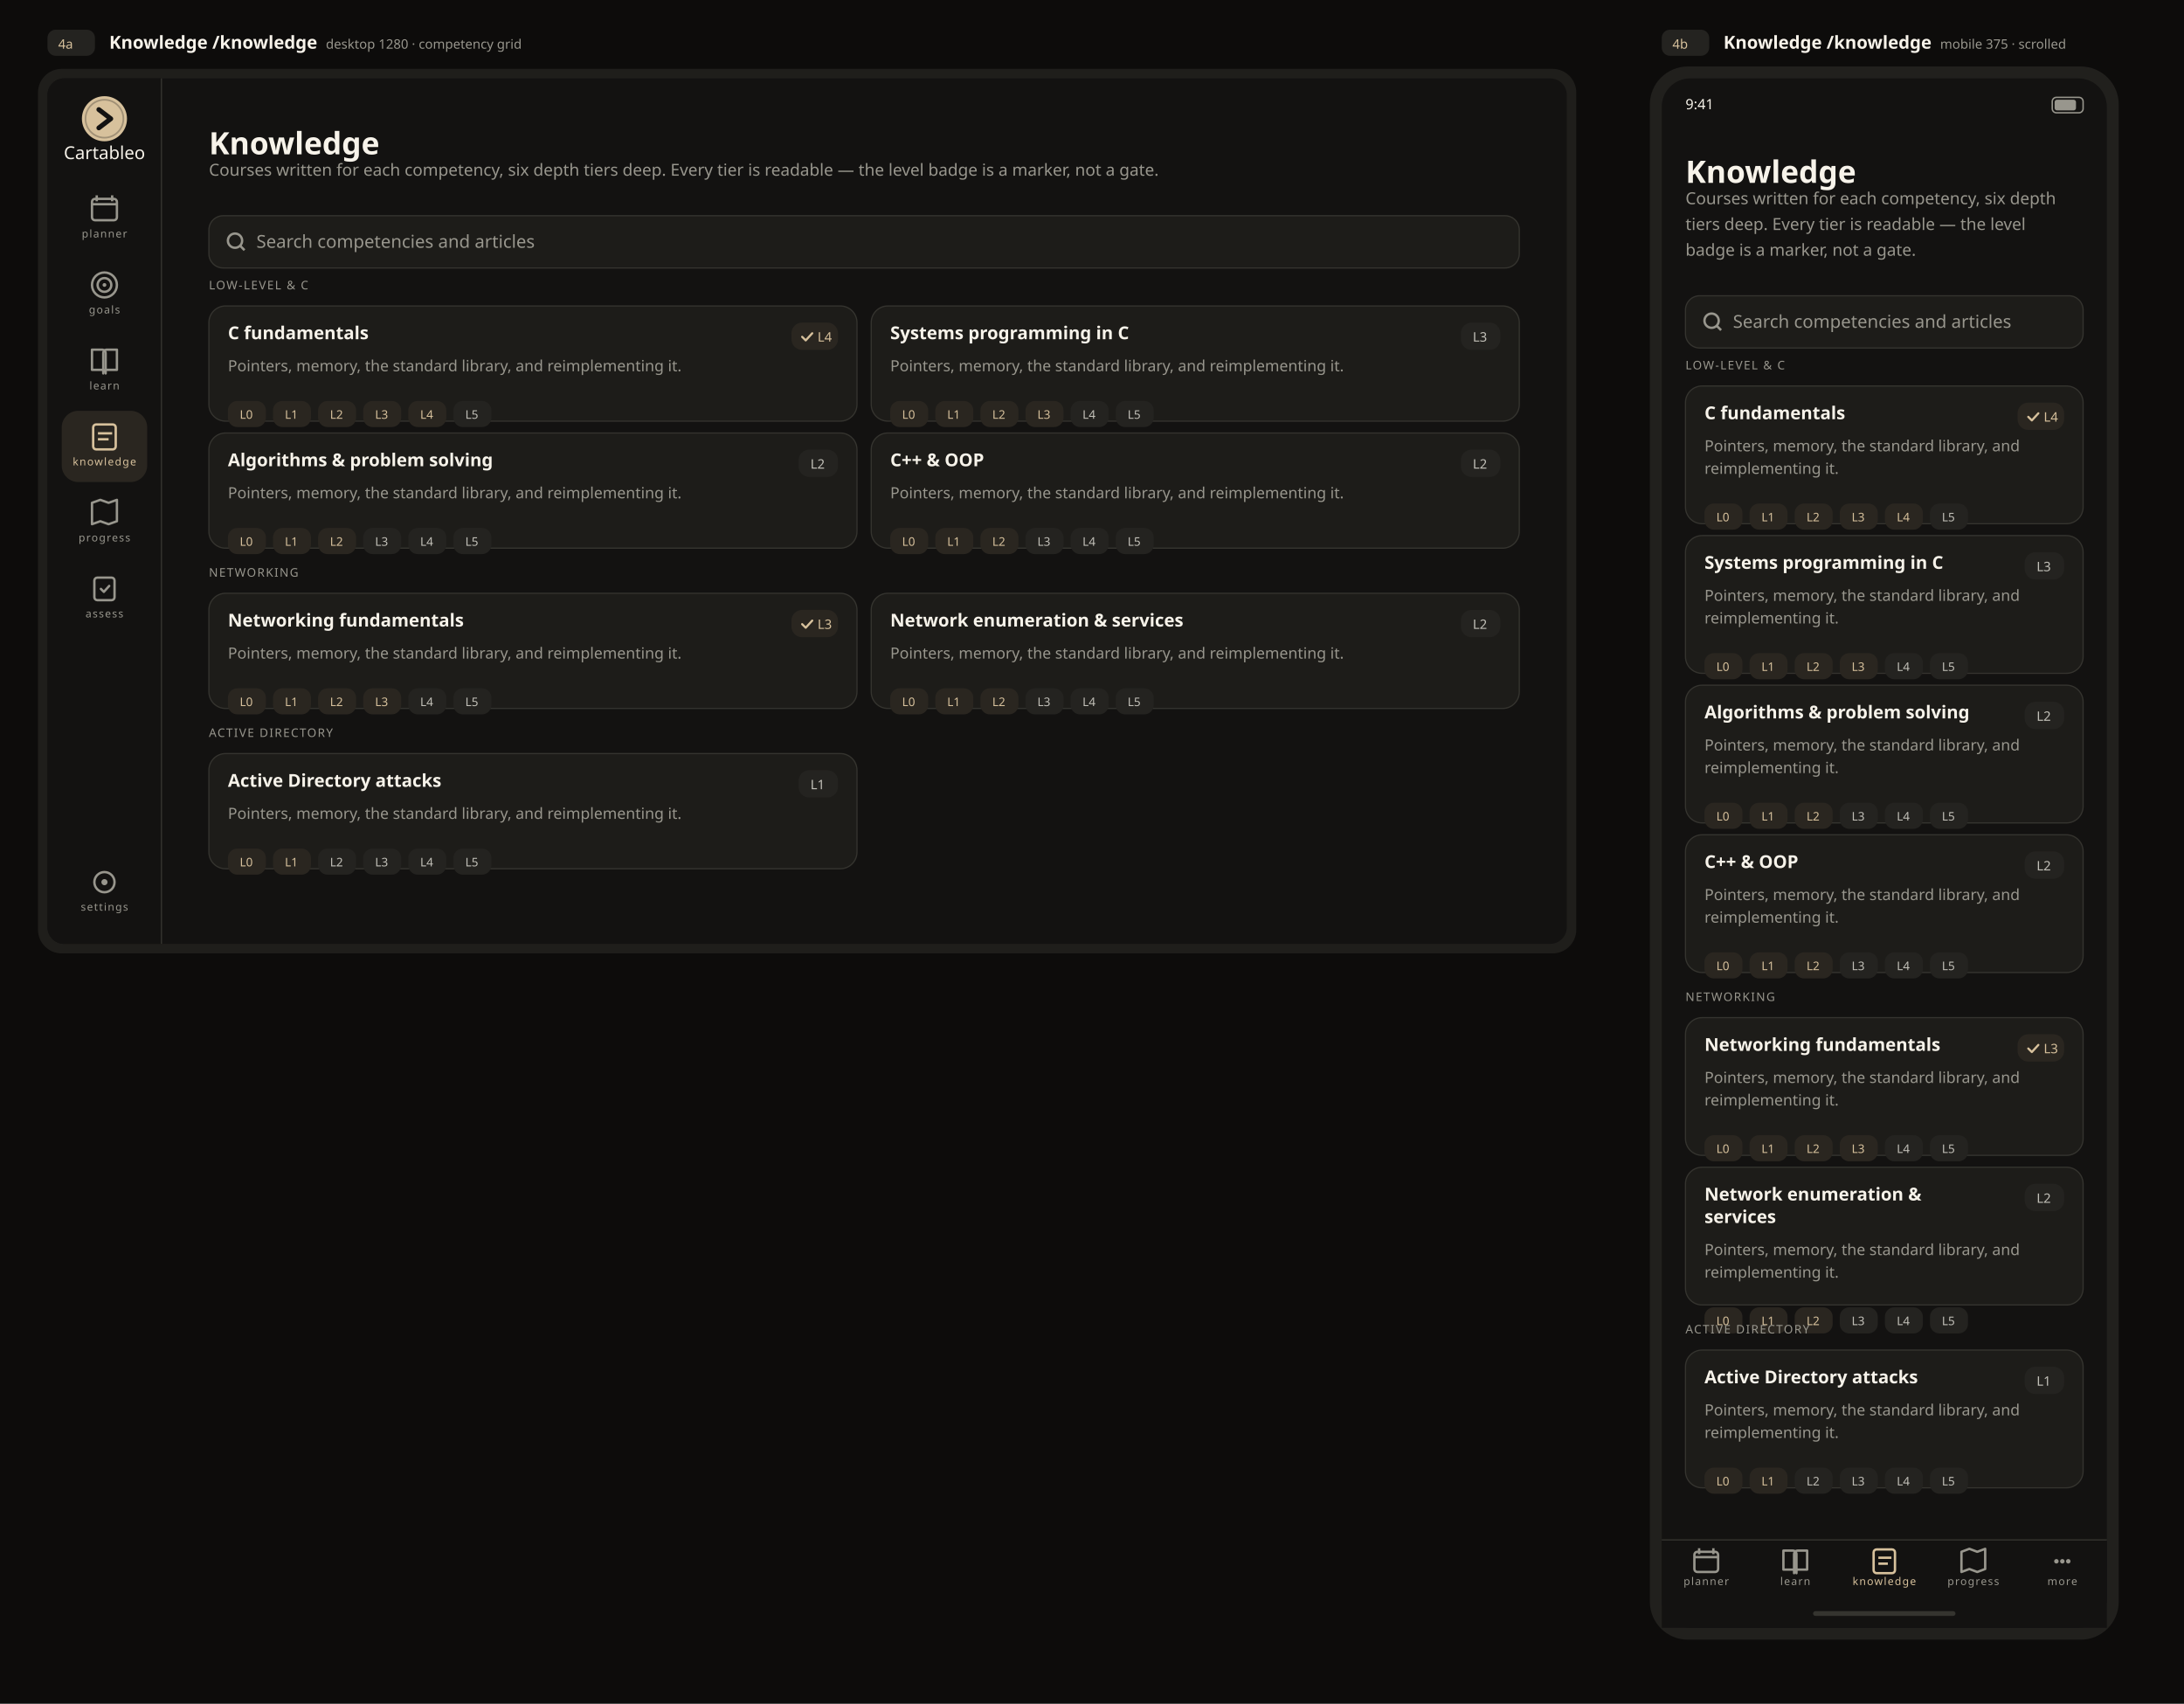
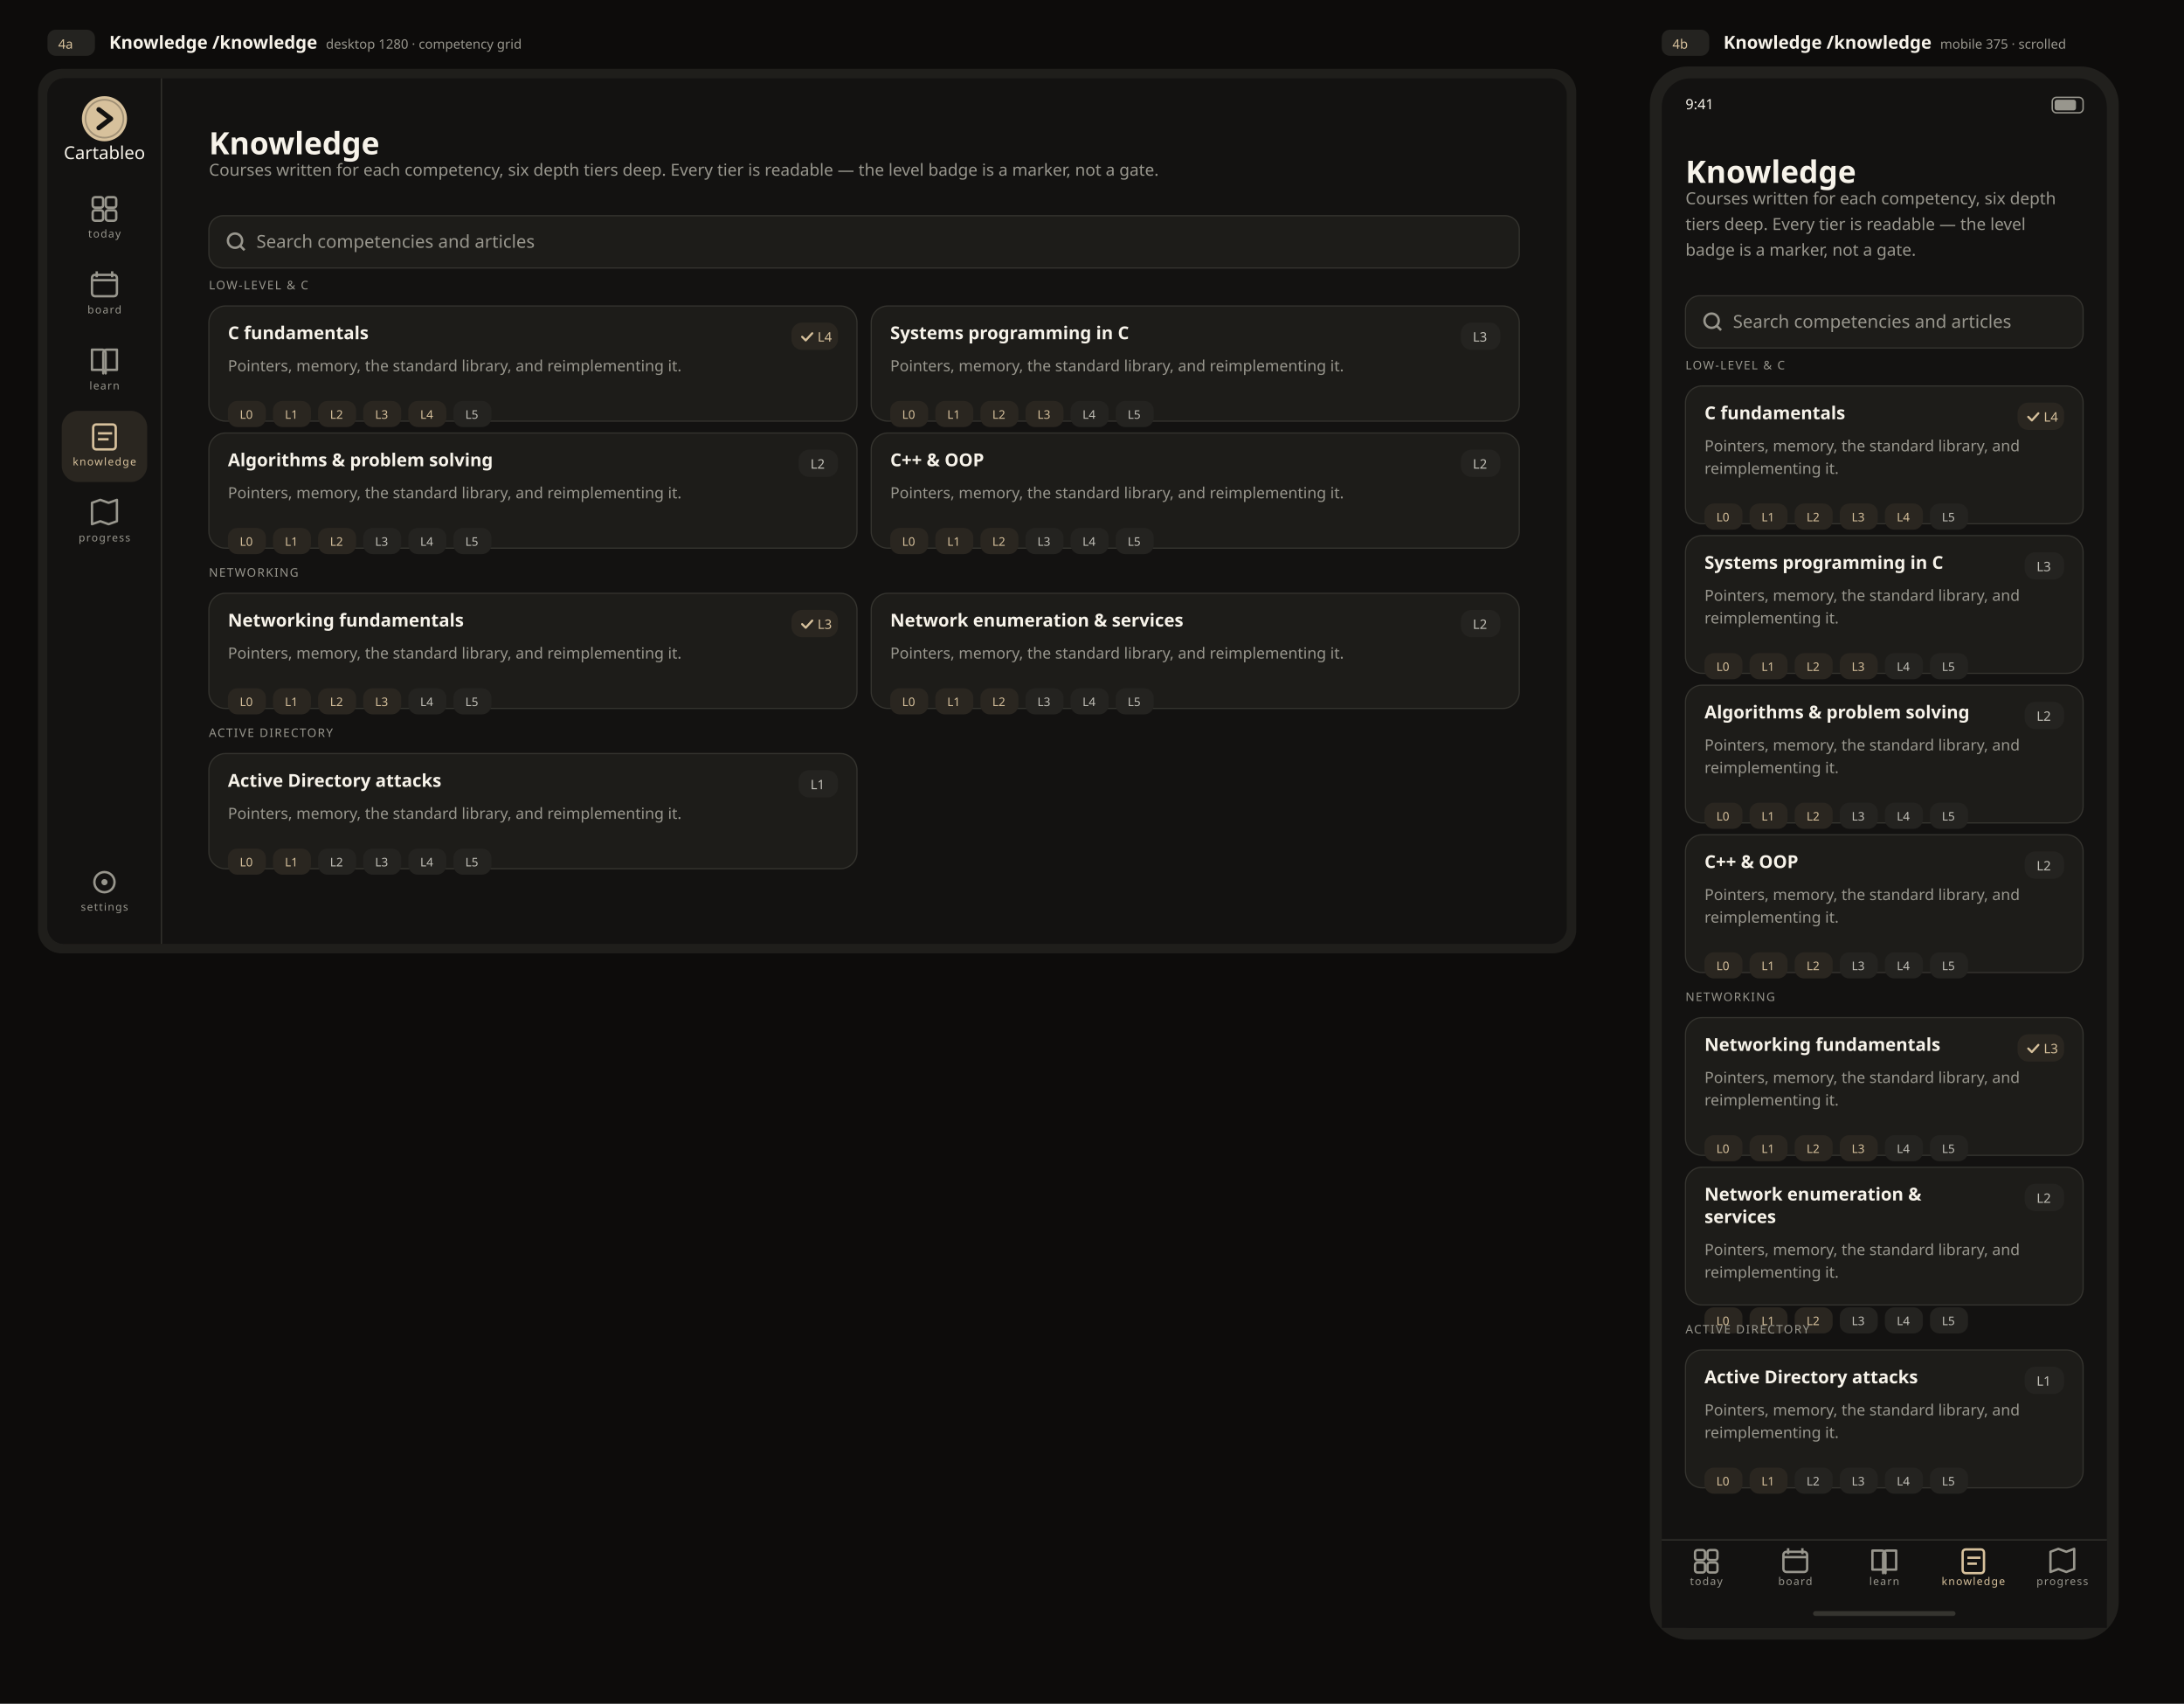
<svg xmlns="http://www.w3.org/2000/svg" width="1840" height="1435" viewBox="0 0 1840 1435">
  <rect x="0" y="0" width="1840" height="1435" fill="#0d0c0b" />
  <rect x="40" y="25" width="40" height="22" rx="7" fill="#242320" />
  <text x="49" y="41" font-family="JetBrains Mono" font-size="11" fill="#d7c19c">4a</text>
  <text x="92" y="41" font-family="Archivo" font-size="15" fill="#f7f3ea" font-weight="700">Knowledge  /knowledge</text>
  <text x="274.525" y="41" font-family="JetBrains Mono" font-size="11" fill="#98968d">desktop 1280 · competency grid</text>
  <rect x="1400" y="25" width="40" height="22" rx="7" fill="#242320" />
  <text x="1409" y="41" font-family="JetBrains Mono" font-size="11" fill="#d7c19c">4b</text>
  <text x="1452" y="41" font-family="Archivo" font-size="15" fill="#f7f3ea" font-weight="700">Knowledge  /knowledge</text>
  <text x="1634.525" y="41" font-family="JetBrains Mono" font-size="11" fill="#98968d">mobile 375 · scrolled</text>
  <rect x="32" y="58" width="1296" height="745" rx="20" fill="#35342f" opacity="0.45" />
  <rect x="40" y="66" width="1280" height="729" rx="14" fill="#131211" />
  <g transform="translate(40,66)">
    <clipPath id="kc">
      <rect width="1280" height="729" rx="14" />
    </clipPath>
    <g clip-path="url(#kc)">
      <rect x="0" y="0" width="96" height="729" fill="#131211" />
      <line x1="96" y1="0" x2="96" y2="729" stroke="#35342f" stroke-width="1" />
      <circle cx="48.0" cy="34" r="19.0" fill="#d7c19c" />
      <circle cx="48.0" cy="34" r="15.96" fill="none" stroke="#131211" stroke-width="1.387" opacity="0.28" />
      <path d="M43.25 26.281L53.344 34L43.25 41.719" fill="none" stroke="#131211" stroke-width="4.037" stroke-linecap="round" stroke-linejoin="round" />
      <text x="48.0" y="68" font-family="DM Serif Display" font-size="15" fill="#f7f3ea" text-anchor="middle">Cartableo</text>
-       <rect x="37.5" y="101.5" width="21" height="18" rx="2.5" fill="none" stroke="#98968d" stroke-width="2" />
-       <line x1="37.5" y1="106.0" x2="58.5" y2="106.0" stroke="#98968d" stroke-width="2" />
-       <line x1="41.5" y1="98.5" x2="41.5" y2="103.5" stroke="#98968d" stroke-width="2" />
-       <line x1="54.5" y1="98.5" x2="54.5" y2="103.5" stroke="#98968d" stroke-width="2" />
-       <text x="48.0" y="134" font-family="JetBrains Mono" font-size="9" fill="#98968d" text-anchor="middle" letter-spacing="0.9">planner</text>
-       <circle cx="48.0" cy="174" r="10.5" fill="none" stroke="#98968d" stroke-width="2" />
-       <circle cx="48.0" cy="174" r="5.775" fill="none" stroke="#98968d" stroke-width="2" />
-       <circle cx="48.0" cy="174" r="1.6" fill="#98968d" />
-       <text x="48.0" y="198" font-family="JetBrains Mono" font-size="9" fill="#98968d" text-anchor="middle" letter-spacing="0.9">goals</text>
+       <rect x="38.078" y="100.078" width="8.82" height="8.82" rx="2" fill="none" stroke="#98968d" stroke-width="2" />
+       <rect x="38.078" y="111.103" width="8.82" height="8.82" rx="2" fill="none" stroke="#98968d" stroke-width="2" />
+       <rect x="49.103" y="100.078" width="8.82" height="8.82" rx="2" fill="none" stroke="#98968d" stroke-width="2" />
+       <rect x="49.103" y="111.103" width="8.82" height="8.82" rx="2" fill="none" stroke="#98968d" stroke-width="2" />
+       <text x="48.0" y="134" font-family="JetBrains Mono" font-size="9" fill="#98968d" text-anchor="middle" letter-spacing="0.9">today</text>
+       <rect x="37.5" y="165.5" width="21" height="18" rx="2.5" fill="none" stroke="#98968d" stroke-width="2" />
+       <line x1="37.5" y1="170.0" x2="58.5" y2="170.0" stroke="#98968d" stroke-width="2" />
+       <line x1="41.5" y1="162.5" x2="41.5" y2="167.5" stroke="#98968d" stroke-width="2" />
+       <line x1="54.5" y1="162.5" x2="54.5" y2="167.5" stroke="#98968d" stroke-width="2" />
+       <text x="48.0" y="198" font-family="JetBrains Mono" font-size="9" fill="#98968d" text-anchor="middle" letter-spacing="0.9">board</text>
      <path d="M37.5 228.5h8.5a3 3 0 0 1 3 3v17a3 3 0 0 0-3-3h-8.5z" fill="none" stroke="#98968d" stroke-width="2" stroke-linecap="round" stroke-linejoin="round" />
      <path d="M58.5 228.5h-8.5a3 3 0 0 0-3 3v17a3 3 0 0 1 3-3h8.5z" fill="none" stroke="#98968d" stroke-width="2" stroke-linecap="round" stroke-linejoin="round" />
      <text x="48.0" y="262" font-family="JetBrains Mono" font-size="9" fill="#98968d" text-anchor="middle" letter-spacing="0.9">learn</text>
      <rect x="12.0" y="280" width="72" height="60" rx="14" fill="#2a2620" />
      <rect x="38.5" y="291.5" width="19" height="21" rx="2.5" fill="none" stroke="#d7c19c" stroke-width="2" />
      <line x1="42.5" y1="299" x2="54.5" y2="299" stroke="#d7c19c" stroke-width="2" />
      <line x1="42.5" y1="304" x2="51.5" y2="304" stroke="#d7c19c" stroke-width="2" />
      <text x="48.0" y="326" font-family="JetBrains Mono" font-size="9" fill="#d7c19c" text-anchor="middle" letter-spacing="0.9">knowledge</text>
      <path d="M37.5 375.5v-18l7.0 -2.5 7.0 2.5 7.0 -2.5v18l-7.0 2.5 -7.0 -2.5z" fill="none" stroke="#98968d" stroke-width="2" stroke-linecap="round" stroke-linejoin="round" />
      <text x="48.0" y="390" font-family="JetBrains Mono" font-size="9" fill="#98968d" text-anchor="middle" letter-spacing="0.9">progress</text>
-       <rect x="39.5" y="420.5" width="17" height="19" rx="2.5" fill="none" stroke="#98968d" stroke-width="2" />
-       <path d="M45.0 430l2.5 2.5 4.5 -5" fill="none" stroke="#98968d" stroke-width="2" stroke-linecap="round" stroke-linejoin="round" />
-       <text x="48.0" y="454" font-family="JetBrains Mono" font-size="9" fill="#98968d" text-anchor="middle" letter-spacing="0.9">assess</text>
      <circle cx="48.0" cy="677" r="8.5" fill="none" stroke="#98968d" stroke-width="2" />
      <circle cx="48.0" cy="677" r="2.6" fill="#98968d" />
      <text x="48.0" y="701" font-family="JetBrains Mono" font-size="9" fill="#98968d" text-anchor="middle" letter-spacing="0.9">settings</text>
      <text x="136" y="64" font-family="Archivo" font-size="26" fill="#f7f3ea" font-weight="700">Knowledge</text>
      <text x="136" y="82.0" font-family="Archivo" font-size="14" fill="#98968d">Courses written for each competency, six depth tiers deep. Every tier is readable — the level badge is a marker, not a gate.</text>
      <rect x="136" y="115.7" width="1104" height="44" rx="12" fill="#1d1c19" stroke="#35342f" stroke-width="1" />
      <circle cx="158" cy="136.7" r="6" fill="none" stroke="#98968d" stroke-width="2" />
      <line x1="162.5" y1="141.2" x2="166" y2="144.7" stroke="#98968d" stroke-width="2" />
      <text x="176" y="142.7" font-family="Archivo" font-size="15" fill="#98968d">Search competencies and articles</text>
      <text x="136" y="177.7" font-family="JetBrains Mono" font-size="10" fill="#98968d" letter-spacing="1.0">LOW-LEVEL &amp; C</text>
      <rect x="136.0" y="191.7" width="546.0" height="97" rx="14" fill="#1d1c19" stroke="#35342f" stroke-width="1" />
      <text x="152.0" y="219.7" font-family="Archivo" font-size="15" fill="#f7f3ea" font-weight="700">C fundamentals</text>
      <rect x="626.8" y="205.7" width="39.2" height="23" rx="9" fill="#2a2620" />
      <path d="M635.8 217.7l3 3 5.5 -6" fill="none" stroke="#d7c19c" stroke-width="1.8" stroke-linecap="round" stroke-linejoin="round" />
      <text x="648.8" y="221.7" font-family="JetBrains Mono" font-size="11" fill="#d7c19c">L4</text>
      <text x="152.0" y="246.7" font-family="Archivo" font-size="13" fill="#98968d">Pointers, memory, the standard library, and reimplementing it.</text>
      <rect x="152.0" y="271.7" width="32.0" height="22" rx="8" fill="#2a2620" />
      <text x="162.0" y="286.7" font-family="JetBrains Mono" font-size="10" fill="#d7c19c">L0</text>
      <rect x="190.0" y="271.7" width="32.0" height="22" rx="8" fill="#2a2620" />
      <text x="200.0" y="286.7" font-family="JetBrains Mono" font-size="10" fill="#d7c19c">L1</text>
      <rect x="228.0" y="271.7" width="32.0" height="22" rx="8" fill="#2a2620" />
      <text x="238.0" y="286.7" font-family="JetBrains Mono" font-size="10" fill="#d7c19c">L2</text>
      <rect x="266.0" y="271.7" width="32.0" height="22" rx="8" fill="#2a2620" />
      <text x="276.0" y="286.7" font-family="JetBrains Mono" font-size="10" fill="#d7c19c">L3</text>
      <rect x="304.0" y="271.7" width="32.0" height="22" rx="8" fill="#2a2620" />
      <text x="314.0" y="286.7" font-family="JetBrains Mono" font-size="10" fill="#d7c19c">L4</text>
      <rect x="342.0" y="271.7" width="32.0" height="22" rx="8" fill="#242320" />
      <text x="352.0" y="286.7" font-family="JetBrains Mono" font-size="10" fill="#c2c0b8">L5</text>
      <rect x="694.0" y="191.7" width="546.0" height="97" rx="14" fill="#1d1c19" stroke="#35342f" stroke-width="1" />
      <text x="710.0" y="219.7" font-family="Archivo" font-size="15" fill="#f7f3ea" font-weight="700">Systems programming in C</text>
      <rect x="1190.8" y="205.7" width="33.2" height="23" rx="9" fill="#242320" />
      <text x="1200.8" y="221.7" font-family="JetBrains Mono" font-size="11" fill="#c2c0b8">L3</text>
      <text x="710.0" y="246.7" font-family="Archivo" font-size="13" fill="#98968d">Pointers, memory, the standard library, and reimplementing it.</text>
      <rect x="710.0" y="271.7" width="32.0" height="22" rx="8" fill="#2a2620" />
      <text x="720.0" y="286.7" font-family="JetBrains Mono" font-size="10" fill="#d7c19c">L0</text>
      <rect x="748.0" y="271.7" width="32.0" height="22" rx="8" fill="#2a2620" />
      <text x="758.0" y="286.7" font-family="JetBrains Mono" font-size="10" fill="#d7c19c">L1</text>
      <rect x="786.0" y="271.7" width="32.0" height="22" rx="8" fill="#2a2620" />
      <text x="796.0" y="286.7" font-family="JetBrains Mono" font-size="10" fill="#d7c19c">L2</text>
      <rect x="824.0" y="271.7" width="32.0" height="22" rx="8" fill="#2a2620" />
      <text x="834.0" y="286.7" font-family="JetBrains Mono" font-size="10" fill="#d7c19c">L3</text>
      <rect x="862.0" y="271.7" width="32.0" height="22" rx="8" fill="#242320" />
      <text x="872.0" y="286.7" font-family="JetBrains Mono" font-size="10" fill="#c2c0b8">L4</text>
      <rect x="900.0" y="271.7" width="32.0" height="22" rx="8" fill="#242320" />
      <text x="910.0" y="286.7" font-family="JetBrains Mono" font-size="10" fill="#c2c0b8">L5</text>
      <rect x="136.0" y="298.7" width="546.0" height="97" rx="14" fill="#1d1c19" stroke="#35342f" stroke-width="1" />
      <text x="152.0" y="326.7" font-family="Archivo" font-size="15" fill="#f7f3ea" font-weight="700">Algorithms &amp; problem solving</text>
      <rect x="632.8" y="312.7" width="33.2" height="23" rx="9" fill="#242320" />
      <text x="642.8" y="328.7" font-family="JetBrains Mono" font-size="11" fill="#c2c0b8">L2</text>
      <text x="152.0" y="353.7" font-family="Archivo" font-size="13" fill="#98968d">Pointers, memory, the standard library, and reimplementing it.</text>
      <rect x="152.0" y="378.7" width="32.0" height="22" rx="8" fill="#2a2620" />
      <text x="162.0" y="393.7" font-family="JetBrains Mono" font-size="10" fill="#d7c19c">L0</text>
      <rect x="190.0" y="378.7" width="32.0" height="22" rx="8" fill="#2a2620" />
      <text x="200.0" y="393.7" font-family="JetBrains Mono" font-size="10" fill="#d7c19c">L1</text>
      <rect x="228.0" y="378.7" width="32.0" height="22" rx="8" fill="#2a2620" />
      <text x="238.0" y="393.7" font-family="JetBrains Mono" font-size="10" fill="#d7c19c">L2</text>
      <rect x="266.0" y="378.7" width="32.0" height="22" rx="8" fill="#242320" />
      <text x="276.0" y="393.7" font-family="JetBrains Mono" font-size="10" fill="#c2c0b8">L3</text>
      <rect x="304.0" y="378.7" width="32.0" height="22" rx="8" fill="#242320" />
      <text x="314.0" y="393.7" font-family="JetBrains Mono" font-size="10" fill="#c2c0b8">L4</text>
      <rect x="342.0" y="378.7" width="32.0" height="22" rx="8" fill="#242320" />
      <text x="352.0" y="393.7" font-family="JetBrains Mono" font-size="10" fill="#c2c0b8">L5</text>
      <rect x="694.0" y="298.7" width="546.0" height="97" rx="14" fill="#1d1c19" stroke="#35342f" stroke-width="1" />
      <text x="710.0" y="326.7" font-family="Archivo" font-size="15" fill="#f7f3ea" font-weight="700">C++ &amp; OOP</text>
      <rect x="1190.8" y="312.7" width="33.2" height="23" rx="9" fill="#242320" />
      <text x="1200.8" y="328.7" font-family="JetBrains Mono" font-size="11" fill="#c2c0b8">L2</text>
      <text x="710.0" y="353.7" font-family="Archivo" font-size="13" fill="#98968d">Pointers, memory, the standard library, and reimplementing it.</text>
      <rect x="710.0" y="378.7" width="32.0" height="22" rx="8" fill="#2a2620" />
      <text x="720.0" y="393.7" font-family="JetBrains Mono" font-size="10" fill="#d7c19c">L0</text>
      <rect x="748.0" y="378.7" width="32.0" height="22" rx="8" fill="#2a2620" />
      <text x="758.0" y="393.7" font-family="JetBrains Mono" font-size="10" fill="#d7c19c">L1</text>
      <rect x="786.0" y="378.7" width="32.0" height="22" rx="8" fill="#2a2620" />
      <text x="796.0" y="393.7" font-family="JetBrains Mono" font-size="10" fill="#d7c19c">L2</text>
      <rect x="824.0" y="378.7" width="32.0" height="22" rx="8" fill="#242320" />
      <text x="834.0" y="393.7" font-family="JetBrains Mono" font-size="10" fill="#c2c0b8">L3</text>
      <rect x="862.0" y="378.7" width="32.0" height="22" rx="8" fill="#242320" />
      <text x="872.0" y="393.7" font-family="JetBrains Mono" font-size="10" fill="#c2c0b8">L4</text>
      <rect x="900.0" y="378.7" width="32.0" height="22" rx="8" fill="#242320" />
      <text x="910.0" y="393.7" font-family="JetBrains Mono" font-size="10" fill="#c2c0b8">L5</text>
      <text x="136" y="419.7" font-family="JetBrains Mono" font-size="10" fill="#98968d" letter-spacing="1.0">NETWORKING</text>
      <rect x="136.0" y="433.7" width="546.0" height="97" rx="14" fill="#1d1c19" stroke="#35342f" stroke-width="1" />
      <text x="152.0" y="461.7" font-family="Archivo" font-size="15" fill="#f7f3ea" font-weight="700">Networking fundamentals</text>
      <rect x="626.8" y="447.7" width="39.2" height="23" rx="9" fill="#2a2620" />
      <path d="M635.8 459.7l3 3 5.5 -6" fill="none" stroke="#d7c19c" stroke-width="1.8" stroke-linecap="round" stroke-linejoin="round" />
      <text x="648.8" y="463.7" font-family="JetBrains Mono" font-size="11" fill="#d7c19c">L3</text>
      <text x="152.0" y="488.7" font-family="Archivo" font-size="13" fill="#98968d">Pointers, memory, the standard library, and reimplementing it.</text>
      <rect x="152.0" y="513.7" width="32.0" height="22" rx="8" fill="#2a2620" />
      <text x="162.0" y="528.7" font-family="JetBrains Mono" font-size="10" fill="#d7c19c">L0</text>
      <rect x="190.0" y="513.7" width="32.0" height="22" rx="8" fill="#2a2620" />
      <text x="200.0" y="528.7" font-family="JetBrains Mono" font-size="10" fill="#d7c19c">L1</text>
      <rect x="228.0" y="513.7" width="32.0" height="22" rx="8" fill="#2a2620" />
      <text x="238.0" y="528.7" font-family="JetBrains Mono" font-size="10" fill="#d7c19c">L2</text>
      <rect x="266.0" y="513.7" width="32.0" height="22" rx="8" fill="#2a2620" />
      <text x="276.0" y="528.7" font-family="JetBrains Mono" font-size="10" fill="#d7c19c">L3</text>
      <rect x="304.0" y="513.7" width="32.0" height="22" rx="8" fill="#242320" />
      <text x="314.0" y="528.7" font-family="JetBrains Mono" font-size="10" fill="#c2c0b8">L4</text>
      <rect x="342.0" y="513.7" width="32.0" height="22" rx="8" fill="#242320" />
      <text x="352.0" y="528.7" font-family="JetBrains Mono" font-size="10" fill="#c2c0b8">L5</text>
      <rect x="694.0" y="433.7" width="546.0" height="97" rx="14" fill="#1d1c19" stroke="#35342f" stroke-width="1" />
      <text x="710.0" y="461.7" font-family="Archivo" font-size="15" fill="#f7f3ea" font-weight="700">Network enumeration &amp; services</text>
      <rect x="1190.8" y="447.7" width="33.2" height="23" rx="9" fill="#242320" />
      <text x="1200.8" y="463.7" font-family="JetBrains Mono" font-size="11" fill="#c2c0b8">L2</text>
      <text x="710.0" y="488.7" font-family="Archivo" font-size="13" fill="#98968d">Pointers, memory, the standard library, and reimplementing it.</text>
      <rect x="710.0" y="513.7" width="32.0" height="22" rx="8" fill="#2a2620" />
      <text x="720.0" y="528.7" font-family="JetBrains Mono" font-size="10" fill="#d7c19c">L0</text>
      <rect x="748.0" y="513.7" width="32.0" height="22" rx="8" fill="#2a2620" />
      <text x="758.0" y="528.7" font-family="JetBrains Mono" font-size="10" fill="#d7c19c">L1</text>
      <rect x="786.0" y="513.7" width="32.0" height="22" rx="8" fill="#2a2620" />
      <text x="796.0" y="528.7" font-family="JetBrains Mono" font-size="10" fill="#d7c19c">L2</text>
      <rect x="824.0" y="513.7" width="32.0" height="22" rx="8" fill="#242320" />
      <text x="834.0" y="528.7" font-family="JetBrains Mono" font-size="10" fill="#c2c0b8">L3</text>
      <rect x="862.0" y="513.7" width="32.0" height="22" rx="8" fill="#242320" />
      <text x="872.0" y="528.7" font-family="JetBrains Mono" font-size="10" fill="#c2c0b8">L4</text>
      <rect x="900.0" y="513.7" width="32.0" height="22" rx="8" fill="#242320" />
      <text x="910.0" y="528.7" font-family="JetBrains Mono" font-size="10" fill="#c2c0b8">L5</text>
      <text x="136" y="554.7" font-family="JetBrains Mono" font-size="10" fill="#98968d" letter-spacing="1.0">ACTIVE DIRECTORY</text>
      <rect x="136.0" y="568.7" width="546.0" height="97" rx="14" fill="#1d1c19" stroke="#35342f" stroke-width="1" />
      <text x="152.0" y="596.7" font-family="Archivo" font-size="15" fill="#f7f3ea" font-weight="700">Active Directory attacks</text>
      <rect x="632.8" y="582.7" width="33.2" height="23" rx="9" fill="#242320" />
      <text x="642.8" y="598.7" font-family="JetBrains Mono" font-size="11" fill="#c2c0b8">L1</text>
      <text x="152.0" y="623.7" font-family="Archivo" font-size="13" fill="#98968d">Pointers, memory, the standard library, and reimplementing it.</text>
      <rect x="152.0" y="648.7" width="32.0" height="22" rx="8" fill="#2a2620" />
      <text x="162.0" y="663.7" font-family="JetBrains Mono" font-size="10" fill="#d7c19c">L0</text>
      <rect x="190.0" y="648.7" width="32.0" height="22" rx="8" fill="#2a2620" />
      <text x="200.0" y="663.7" font-family="JetBrains Mono" font-size="10" fill="#d7c19c">L1</text>
      <rect x="228.0" y="648.7" width="32.0" height="22" rx="8" fill="#242320" />
      <text x="238.0" y="663.7" font-family="JetBrains Mono" font-size="10" fill="#c2c0b8">L2</text>
      <rect x="266.0" y="648.7" width="32.0" height="22" rx="8" fill="#242320" />
      <text x="276.0" y="663.7" font-family="JetBrains Mono" font-size="10" fill="#c2c0b8">L3</text>
      <rect x="304.0" y="648.7" width="32.0" height="22" rx="8" fill="#242320" />
      <text x="314.0" y="663.7" font-family="JetBrains Mono" font-size="10" fill="#c2c0b8">L4</text>
      <rect x="342.0" y="648.7" width="32.0" height="22" rx="8" fill="#242320" />
      <text x="352.0" y="663.7" font-family="JetBrains Mono" font-size="10" fill="#c2c0b8">L5</text>
    </g>
  </g>
  <rect x="1390" y="56" width="395" height="1325" rx="32" fill="#35342f" opacity="0.5" />
  <rect x="1400" y="66" width="375" height="1305" rx="24" fill="#131211" />
  <text x="1420" y="92" font-family="JetBrains Mono" font-size="12" fill="#f7f3ea">9:41</text>
  <rect x="1729" y="82" width="26" height="13" rx="3.5" fill="none" stroke="#98968d" stroke-width="1.2" />
  <rect x="1731" y="84" width="18" height="9" rx="2" fill="#98968d" />
  <g transform="translate(1400,110)">
    <clipPath id="km">
      <rect width="375" height="1261" />
    </clipPath>
    <g clip-path="url(#km)">
      <text x="20" y="44" font-family="Archivo" font-size="26" fill="#f7f3ea" font-weight="700">Knowledge</text>
      <text x="20" y="62.0" font-family="Archivo" font-size="14" fill="#98968d">Courses written for each competency, six depth</text>
      <text x="20" y="83.7" font-family="Archivo" font-size="14" fill="#98968d">tiers deep. Every tier is readable — the level</text>
      <text x="20" y="105.4" font-family="Archivo" font-size="14" fill="#98968d">badge is a marker, not a gate.</text>
      <rect x="20" y="139.1" width="335" height="44" rx="12" fill="#1d1c19" stroke="#35342f" stroke-width="1" />
      <circle cx="42" cy="160.1" r="6" fill="none" stroke="#98968d" stroke-width="2" />
      <line x1="46.5" y1="164.6" x2="50" y2="168.1" stroke="#98968d" stroke-width="2" />
      <text x="60" y="166.1" font-family="Archivo" font-size="15" fill="#98968d">Search competencies and articles</text>
      <text x="20" y="201.1" font-family="JetBrains Mono" font-size="10" fill="#98968d" letter-spacing="1.0">LOW-LEVEL &amp; C</text>
      <rect x="20" y="215.1" width="335" height="116" rx="14" fill="#1d1c19" stroke="#35342f" stroke-width="1" />
      <text x="36" y="243.1" font-family="Archivo" font-size="15" fill="#f7f3ea" font-weight="700">C fundamentals</text>
      <rect x="299.8" y="229.1" width="39.2" height="23" rx="9" fill="#2a2620" />
      <path d="M308.8 241.1l3 3 5.5 -6" fill="none" stroke="#d7c19c" stroke-width="1.8" stroke-linecap="round" stroke-linejoin="round" />
      <text x="321.8" y="245.1" font-family="JetBrains Mono" font-size="11" fill="#d7c19c">L4</text>
      <text x="36" y="270.1" font-family="Archivo" font-size="13" fill="#98968d">Pointers, memory, the standard library, and</text>
      <text x="36" y="289.1" font-family="Archivo" font-size="13" fill="#98968d">reimplementing it.</text>
      <rect x="36" y="314.1" width="32.0" height="22" rx="8" fill="#2a2620" />
      <text x="46" y="329.1" font-family="JetBrains Mono" font-size="10" fill="#d7c19c">L0</text>
      <rect x="74.0" y="314.1" width="32.0" height="22" rx="8" fill="#2a2620" />
      <text x="84.0" y="329.1" font-family="JetBrains Mono" font-size="10" fill="#d7c19c">L1</text>
      <rect x="112.0" y="314.1" width="32.0" height="22" rx="8" fill="#2a2620" />
      <text x="122.0" y="329.1" font-family="JetBrains Mono" font-size="10" fill="#d7c19c">L2</text>
      <rect x="150.0" y="314.1" width="32.0" height="22" rx="8" fill="#2a2620" />
      <text x="160.0" y="329.1" font-family="JetBrains Mono" font-size="10" fill="#d7c19c">L3</text>
      <rect x="188.0" y="314.1" width="32.0" height="22" rx="8" fill="#2a2620" />
      <text x="198.0" y="329.1" font-family="JetBrains Mono" font-size="10" fill="#d7c19c">L4</text>
      <rect x="226.0" y="314.1" width="32.0" height="22" rx="8" fill="#242320" />
      <text x="236.0" y="329.1" font-family="JetBrains Mono" font-size="10" fill="#c2c0b8">L5</text>
      <rect x="20" y="341.1" width="335" height="116" rx="14" fill="#1d1c19" stroke="#35342f" stroke-width="1" />
      <text x="36" y="369.1" font-family="Archivo" font-size="15" fill="#f7f3ea" font-weight="700">Systems programming in C</text>
      <rect x="305.8" y="355.1" width="33.2" height="23" rx="9" fill="#242320" />
      <text x="315.8" y="371.1" font-family="JetBrains Mono" font-size="11" fill="#c2c0b8">L3</text>
      <text x="36" y="396.1" font-family="Archivo" font-size="13" fill="#98968d">Pointers, memory, the standard library, and</text>
      <text x="36" y="415.1" font-family="Archivo" font-size="13" fill="#98968d">reimplementing it.</text>
      <rect x="36" y="440.1" width="32.0" height="22" rx="8" fill="#2a2620" />
      <text x="46" y="455.1" font-family="JetBrains Mono" font-size="10" fill="#d7c19c">L0</text>
      <rect x="74.0" y="440.1" width="32.0" height="22" rx="8" fill="#2a2620" />
      <text x="84.0" y="455.1" font-family="JetBrains Mono" font-size="10" fill="#d7c19c">L1</text>
      <rect x="112.0" y="440.1" width="32.0" height="22" rx="8" fill="#2a2620" />
      <text x="122.0" y="455.1" font-family="JetBrains Mono" font-size="10" fill="#d7c19c">L2</text>
      <rect x="150.0" y="440.1" width="32.0" height="22" rx="8" fill="#2a2620" />
      <text x="160.0" y="455.1" font-family="JetBrains Mono" font-size="10" fill="#d7c19c">L3</text>
      <rect x="188.0" y="440.1" width="32.0" height="22" rx="8" fill="#242320" />
      <text x="198.0" y="455.1" font-family="JetBrains Mono" font-size="10" fill="#c2c0b8">L4</text>
      <rect x="226.0" y="440.1" width="32.0" height="22" rx="8" fill="#242320" />
      <text x="236.0" y="455.1" font-family="JetBrains Mono" font-size="10" fill="#c2c0b8">L5</text>
      <rect x="20" y="467.1" width="335" height="116" rx="14" fill="#1d1c19" stroke="#35342f" stroke-width="1" />
      <text x="36" y="495.1" font-family="Archivo" font-size="15" fill="#f7f3ea" font-weight="700">Algorithms &amp; problem solving</text>
      <rect x="305.8" y="481.1" width="33.2" height="23" rx="9" fill="#242320" />
      <text x="315.8" y="497.1" font-family="JetBrains Mono" font-size="11" fill="#c2c0b8">L2</text>
      <text x="36" y="522.1" font-family="Archivo" font-size="13" fill="#98968d">Pointers, memory, the standard library, and</text>
      <text x="36" y="541.1" font-family="Archivo" font-size="13" fill="#98968d">reimplementing it.</text>
      <rect x="36" y="566.1" width="32.0" height="22" rx="8" fill="#2a2620" />
      <text x="46" y="581.1" font-family="JetBrains Mono" font-size="10" fill="#d7c19c">L0</text>
      <rect x="74.0" y="566.1" width="32.0" height="22" rx="8" fill="#2a2620" />
      <text x="84.0" y="581.1" font-family="JetBrains Mono" font-size="10" fill="#d7c19c">L1</text>
      <rect x="112.0" y="566.1" width="32.0" height="22" rx="8" fill="#2a2620" />
      <text x="122.0" y="581.1" font-family="JetBrains Mono" font-size="10" fill="#d7c19c">L2</text>
      <rect x="150.0" y="566.1" width="32.0" height="22" rx="8" fill="#242320" />
      <text x="160.0" y="581.1" font-family="JetBrains Mono" font-size="10" fill="#c2c0b8">L3</text>
      <rect x="188.0" y="566.1" width="32.0" height="22" rx="8" fill="#242320" />
      <text x="198.0" y="581.1" font-family="JetBrains Mono" font-size="10" fill="#c2c0b8">L4</text>
      <rect x="226.0" y="566.1" width="32.0" height="22" rx="8" fill="#242320" />
      <text x="236.0" y="581.1" font-family="JetBrains Mono" font-size="10" fill="#c2c0b8">L5</text>
      <rect x="20" y="593.1" width="335" height="116" rx="14" fill="#1d1c19" stroke="#35342f" stroke-width="1" />
      <text x="36" y="621.1" font-family="Archivo" font-size="15" fill="#f7f3ea" font-weight="700">C++ &amp; OOP</text>
      <rect x="305.8" y="607.1" width="33.2" height="23" rx="9" fill="#242320" />
      <text x="315.8" y="623.1" font-family="JetBrains Mono" font-size="11" fill="#c2c0b8">L2</text>
      <text x="36" y="648.1" font-family="Archivo" font-size="13" fill="#98968d">Pointers, memory, the standard library, and</text>
      <text x="36" y="667.1" font-family="Archivo" font-size="13" fill="#98968d">reimplementing it.</text>
      <rect x="36" y="692.1" width="32.0" height="22" rx="8" fill="#2a2620" />
      <text x="46" y="707.1" font-family="JetBrains Mono" font-size="10" fill="#d7c19c">L0</text>
      <rect x="74.0" y="692.1" width="32.0" height="22" rx="8" fill="#2a2620" />
      <text x="84.0" y="707.1" font-family="JetBrains Mono" font-size="10" fill="#d7c19c">L1</text>
      <rect x="112.0" y="692.1" width="32.0" height="22" rx="8" fill="#2a2620" />
      <text x="122.0" y="707.1" font-family="JetBrains Mono" font-size="10" fill="#d7c19c">L2</text>
      <rect x="150.0" y="692.1" width="32.0" height="22" rx="8" fill="#242320" />
      <text x="160.0" y="707.1" font-family="JetBrains Mono" font-size="10" fill="#c2c0b8">L3</text>
      <rect x="188.0" y="692.1" width="32.0" height="22" rx="8" fill="#242320" />
      <text x="198.0" y="707.1" font-family="JetBrains Mono" font-size="10" fill="#c2c0b8">L4</text>
      <rect x="226.0" y="692.1" width="32.0" height="22" rx="8" fill="#242320" />
      <text x="236.0" y="707.1" font-family="JetBrains Mono" font-size="10" fill="#c2c0b8">L5</text>
      <text x="20" y="733.1" font-family="JetBrains Mono" font-size="10" fill="#98968d" letter-spacing="1.0">NETWORKING</text>
      <rect x="20" y="747.1" width="335" height="116" rx="14" fill="#1d1c19" stroke="#35342f" stroke-width="1" />
      <text x="36" y="775.1" font-family="Archivo" font-size="15" fill="#f7f3ea" font-weight="700">Networking fundamentals</text>
      <rect x="299.8" y="761.1" width="39.2" height="23" rx="9" fill="#2a2620" />
      <path d="M308.8 773.1l3 3 5.5 -6" fill="none" stroke="#d7c19c" stroke-width="1.8" stroke-linecap="round" stroke-linejoin="round" />
      <text x="321.8" y="777.1" font-family="JetBrains Mono" font-size="11" fill="#d7c19c">L3</text>
      <text x="36" y="802.1" font-family="Archivo" font-size="13" fill="#98968d">Pointers, memory, the standard library, and</text>
      <text x="36" y="821.1" font-family="Archivo" font-size="13" fill="#98968d">reimplementing it.</text>
      <rect x="36" y="846.1" width="32.0" height="22" rx="8" fill="#2a2620" />
      <text x="46" y="861.1" font-family="JetBrains Mono" font-size="10" fill="#d7c19c">L0</text>
      <rect x="74.0" y="846.1" width="32.0" height="22" rx="8" fill="#2a2620" />
      <text x="84.0" y="861.1" font-family="JetBrains Mono" font-size="10" fill="#d7c19c">L1</text>
      <rect x="112.0" y="846.1" width="32.0" height="22" rx="8" fill="#2a2620" />
      <text x="122.0" y="861.1" font-family="JetBrains Mono" font-size="10" fill="#d7c19c">L2</text>
      <rect x="150.0" y="846.1" width="32.0" height="22" rx="8" fill="#2a2620" />
      <text x="160.0" y="861.1" font-family="JetBrains Mono" font-size="10" fill="#d7c19c">L3</text>
      <rect x="188.0" y="846.1" width="32.0" height="22" rx="8" fill="#242320" />
      <text x="198.0" y="861.1" font-family="JetBrains Mono" font-size="10" fill="#c2c0b8">L4</text>
      <rect x="226.0" y="846.1" width="32.0" height="22" rx="8" fill="#242320" />
      <text x="236.0" y="861.1" font-family="JetBrains Mono" font-size="10" fill="#c2c0b8">L5</text>
      <rect x="20" y="873.1" width="335" height="116" rx="14" fill="#1d1c19" stroke="#35342f" stroke-width="1" />
      <text x="36" y="901.1" font-family="Archivo" font-size="15" fill="#f7f3ea" font-weight="700">Network enumeration &amp;</text>
      <text x="36" y="920.1" font-family="Archivo" font-size="15" fill="#f7f3ea" font-weight="700">services</text>
      <rect x="305.8" y="887.1" width="33.2" height="23" rx="9" fill="#242320" />
      <text x="315.8" y="903.1" font-family="JetBrains Mono" font-size="11" fill="#c2c0b8">L2</text>
      <text x="36" y="947.1" font-family="Archivo" font-size="13" fill="#98968d">Pointers, memory, the standard library, and</text>
      <text x="36" y="966.1" font-family="Archivo" font-size="13" fill="#98968d">reimplementing it.</text>
      <rect x="36" y="991.1" width="32.0" height="22" rx="8" fill="#2a2620" />
      <text x="46" y="1006.1" font-family="JetBrains Mono" font-size="10" fill="#d7c19c">L0</text>
      <rect x="74.0" y="991.1" width="32.0" height="22" rx="8" fill="#2a2620" />
      <text x="84.0" y="1006.1" font-family="JetBrains Mono" font-size="10" fill="#d7c19c">L1</text>
      <rect x="112.0" y="991.1" width="32.0" height="22" rx="8" fill="#2a2620" />
      <text x="122.0" y="1006.1" font-family="JetBrains Mono" font-size="10" fill="#d7c19c">L2</text>
      <rect x="150.0" y="991.1" width="32.0" height="22" rx="8" fill="#242320" />
      <text x="160.0" y="1006.1" font-family="JetBrains Mono" font-size="10" fill="#c2c0b8">L3</text>
      <rect x="188.0" y="991.1" width="32.0" height="22" rx="8" fill="#242320" />
      <text x="198.0" y="1006.1" font-family="JetBrains Mono" font-size="10" fill="#c2c0b8">L4</text>
      <rect x="226.0" y="991.1" width="32.0" height="22" rx="8" fill="#242320" />
      <text x="236.0" y="1006.1" font-family="JetBrains Mono" font-size="10" fill="#c2c0b8">L5</text>
      <text x="20" y="1013.1" font-family="JetBrains Mono" font-size="10" fill="#98968d" letter-spacing="1.0">ACTIVE DIRECTORY</text>
      <rect x="20" y="1027.1" width="335" height="116" rx="14" fill="#1d1c19" stroke="#35342f" stroke-width="1" />
      <text x="36" y="1055.1" font-family="Archivo" font-size="15" fill="#f7f3ea" font-weight="700">Active Directory attacks</text>
      <rect x="305.8" y="1041.1" width="33.2" height="23" rx="9" fill="#242320" />
      <text x="315.8" y="1057.1" font-family="JetBrains Mono" font-size="11" fill="#c2c0b8">L1</text>
      <text x="36" y="1082.1" font-family="Archivo" font-size="13" fill="#98968d">Pointers, memory, the standard library, and</text>
      <text x="36" y="1101.1" font-family="Archivo" font-size="13" fill="#98968d">reimplementing it.</text>
      <rect x="36" y="1126.1" width="32.0" height="22" rx="8" fill="#2a2620" />
      <text x="46" y="1141.1" font-family="JetBrains Mono" font-size="10" fill="#d7c19c">L0</text>
      <rect x="74.0" y="1126.1" width="32.0" height="22" rx="8" fill="#2a2620" />
      <text x="84.0" y="1141.1" font-family="JetBrains Mono" font-size="10" fill="#d7c19c">L1</text>
      <rect x="112.0" y="1126.1" width="32.0" height="22" rx="8" fill="#242320" />
      <text x="122.0" y="1141.1" font-family="JetBrains Mono" font-size="10" fill="#c2c0b8">L2</text>
      <rect x="150.0" y="1126.1" width="32.0" height="22" rx="8" fill="#242320" />
      <text x="160.0" y="1141.1" font-family="JetBrains Mono" font-size="10" fill="#c2c0b8">L3</text>
      <rect x="188.0" y="1126.1" width="32.0" height="22" rx="8" fill="#242320" />
      <text x="198.0" y="1141.1" font-family="JetBrains Mono" font-size="10" fill="#c2c0b8">L4</text>
      <rect x="226.0" y="1126.1" width="32.0" height="22" rx="8" fill="#242320" />
      <text x="236.0" y="1141.1" font-family="JetBrains Mono" font-size="10" fill="#c2c0b8">L5</text>
      <rect x="0" y="1187" width="375" height="74" fill="#131211" />
      <line x1="0" y1="1187" x2="375" y2="1187" stroke="#35342f" stroke-width="1" />
-       <rect x="27.5" y="1197.0" width="20" height="17" rx="2.5" fill="none" stroke="#98968d" stroke-width="2" />
-       <line x1="27.5" y1="1201.5" x2="47.5" y2="1201.5" stroke="#98968d" stroke-width="2" />
-       <line x1="31.5" y1="1194.0" x2="31.5" y2="1199.0" stroke="#98968d" stroke-width="2" />
-       <line x1="43.5" y1="1194.0" x2="43.5" y2="1199.0" stroke="#98968d" stroke-width="2" />
-       <text x="37.5" y="1225" font-family="JetBrains Mono" font-size="9" fill="#98968d" text-anchor="middle" letter-spacing="0.9">planner</text>
-       <path d="M102.5 1196.0h8.0a3 3 0 0 1 3 3v16a3 3 0 0 0-3-3h-8.0z" fill="none" stroke="#98968d" stroke-width="2" stroke-linecap="round" stroke-linejoin="round" />
-       <path d="M122.5 1196.0h-8.0a3 3 0 0 0-3 3v16a3 3 0 0 1 3-3h8.0z" fill="none" stroke="#98968d" stroke-width="2" stroke-linecap="round" stroke-linejoin="round" />
-       <text x="112.5" y="1225" font-family="JetBrains Mono" font-size="9" fill="#98968d" text-anchor="middle" letter-spacing="0.9">learn</text>
-       <rect x="178.5" y="1195.0" width="18" height="20" rx="2.5" fill="none" stroke="#d7c19c" stroke-width="2" />
-       <line x1="182.5" y1="1202" x2="193.5" y2="1202" stroke="#d7c19c" stroke-width="2" />
-       <line x1="182.5" y1="1207" x2="190.5" y2="1207" stroke="#d7c19c" stroke-width="2" />
-       <text x="187.5" y="1225" font-family="JetBrains Mono" font-size="9" fill="#d7c19c" text-anchor="middle" letter-spacing="0.9">knowledge</text>
-       <path d="M252.5 1214.0v-17l6.667 -2.5 6.667 2.5 6.667 -2.5v17l-6.667 2.5 -6.667 -2.5z" fill="none" stroke="#98968d" stroke-width="2" stroke-linecap="round" stroke-linejoin="round" />
-       <text x="262.5" y="1225" font-family="JetBrains Mono" font-size="9" fill="#98968d" text-anchor="middle" letter-spacing="0.9">progress</text>
-       <circle cx="332.5" cy="1205" r="1.9" fill="#98968d" />
-       <circle cx="337.5" cy="1205" r="1.9" fill="#98968d" />
-       <circle cx="342.5" cy="1205" r="1.9" fill="#98968d" />
-       <text x="337.5" y="1225" font-family="JetBrains Mono" font-size="9" fill="#98968d" text-anchor="middle" letter-spacing="0.9">more</text>
+       <rect x="28.05" y="1195.55" width="8.4" height="8.4" rx="2" fill="none" stroke="#98968d" stroke-width="2" />
+       <rect x="28.05" y="1206.05" width="8.4" height="8.4" rx="2" fill="none" stroke="#98968d" stroke-width="2" />
+       <rect x="38.55" y="1195.55" width="8.4" height="8.4" rx="2" fill="none" stroke="#98968d" stroke-width="2" />
+       <rect x="38.55" y="1206.05" width="8.4" height="8.4" rx="2" fill="none" stroke="#98968d" stroke-width="2" />
+       <text x="37.5" y="1225" font-family="JetBrains Mono" font-size="9" fill="#98968d" text-anchor="middle" letter-spacing="0.9">today</text>
+       <rect x="102.5" y="1197.0" width="20" height="17" rx="2.5" fill="none" stroke="#98968d" stroke-width="2" />
+       <line x1="102.5" y1="1201.5" x2="122.5" y2="1201.5" stroke="#98968d" stroke-width="2" />
+       <line x1="106.5" y1="1194.0" x2="106.5" y2="1199.0" stroke="#98968d" stroke-width="2" />
+       <line x1="118.5" y1="1194.0" x2="118.5" y2="1199.0" stroke="#98968d" stroke-width="2" />
+       <text x="112.5" y="1225" font-family="JetBrains Mono" font-size="9" fill="#98968d" text-anchor="middle" letter-spacing="0.9">board</text>
+       <path d="M177.5 1196.0h8.0a3 3 0 0 1 3 3v16a3 3 0 0 0-3-3h-8.0z" fill="none" stroke="#98968d" stroke-width="2" stroke-linecap="round" stroke-linejoin="round" />
+       <path d="M197.5 1196.0h-8.0a3 3 0 0 0-3 3v16a3 3 0 0 1 3-3h8.0z" fill="none" stroke="#98968d" stroke-width="2" stroke-linecap="round" stroke-linejoin="round" />
+       <text x="187.5" y="1225" font-family="JetBrains Mono" font-size="9" fill="#98968d" text-anchor="middle" letter-spacing="0.9">learn</text>
+       <rect x="253.5" y="1195.0" width="18" height="20" rx="2.5" fill="none" stroke="#d7c19c" stroke-width="2" />
+       <line x1="257.5" y1="1202" x2="268.5" y2="1202" stroke="#d7c19c" stroke-width="2" />
+       <line x1="257.5" y1="1207" x2="265.5" y2="1207" stroke="#d7c19c" stroke-width="2" />
+       <text x="262.5" y="1225" font-family="JetBrains Mono" font-size="9" fill="#d7c19c" text-anchor="middle" letter-spacing="0.9">knowledge</text>
+       <path d="M327.5 1214.0v-17l6.667 -2.5 6.667 2.5 6.667 -2.5v17l-6.667 2.5 -6.667 -2.5z" fill="none" stroke="#98968d" stroke-width="2" stroke-linecap="round" stroke-linejoin="round" />
+       <text x="337.5" y="1225" font-family="JetBrains Mono" font-size="9" fill="#98968d" text-anchor="middle" letter-spacing="0.9">progress</text>
      <rect x="127.5" y="1247" width="120" height="4" rx="2" fill="#35342f" />
    </g>
  </g>
</svg>
